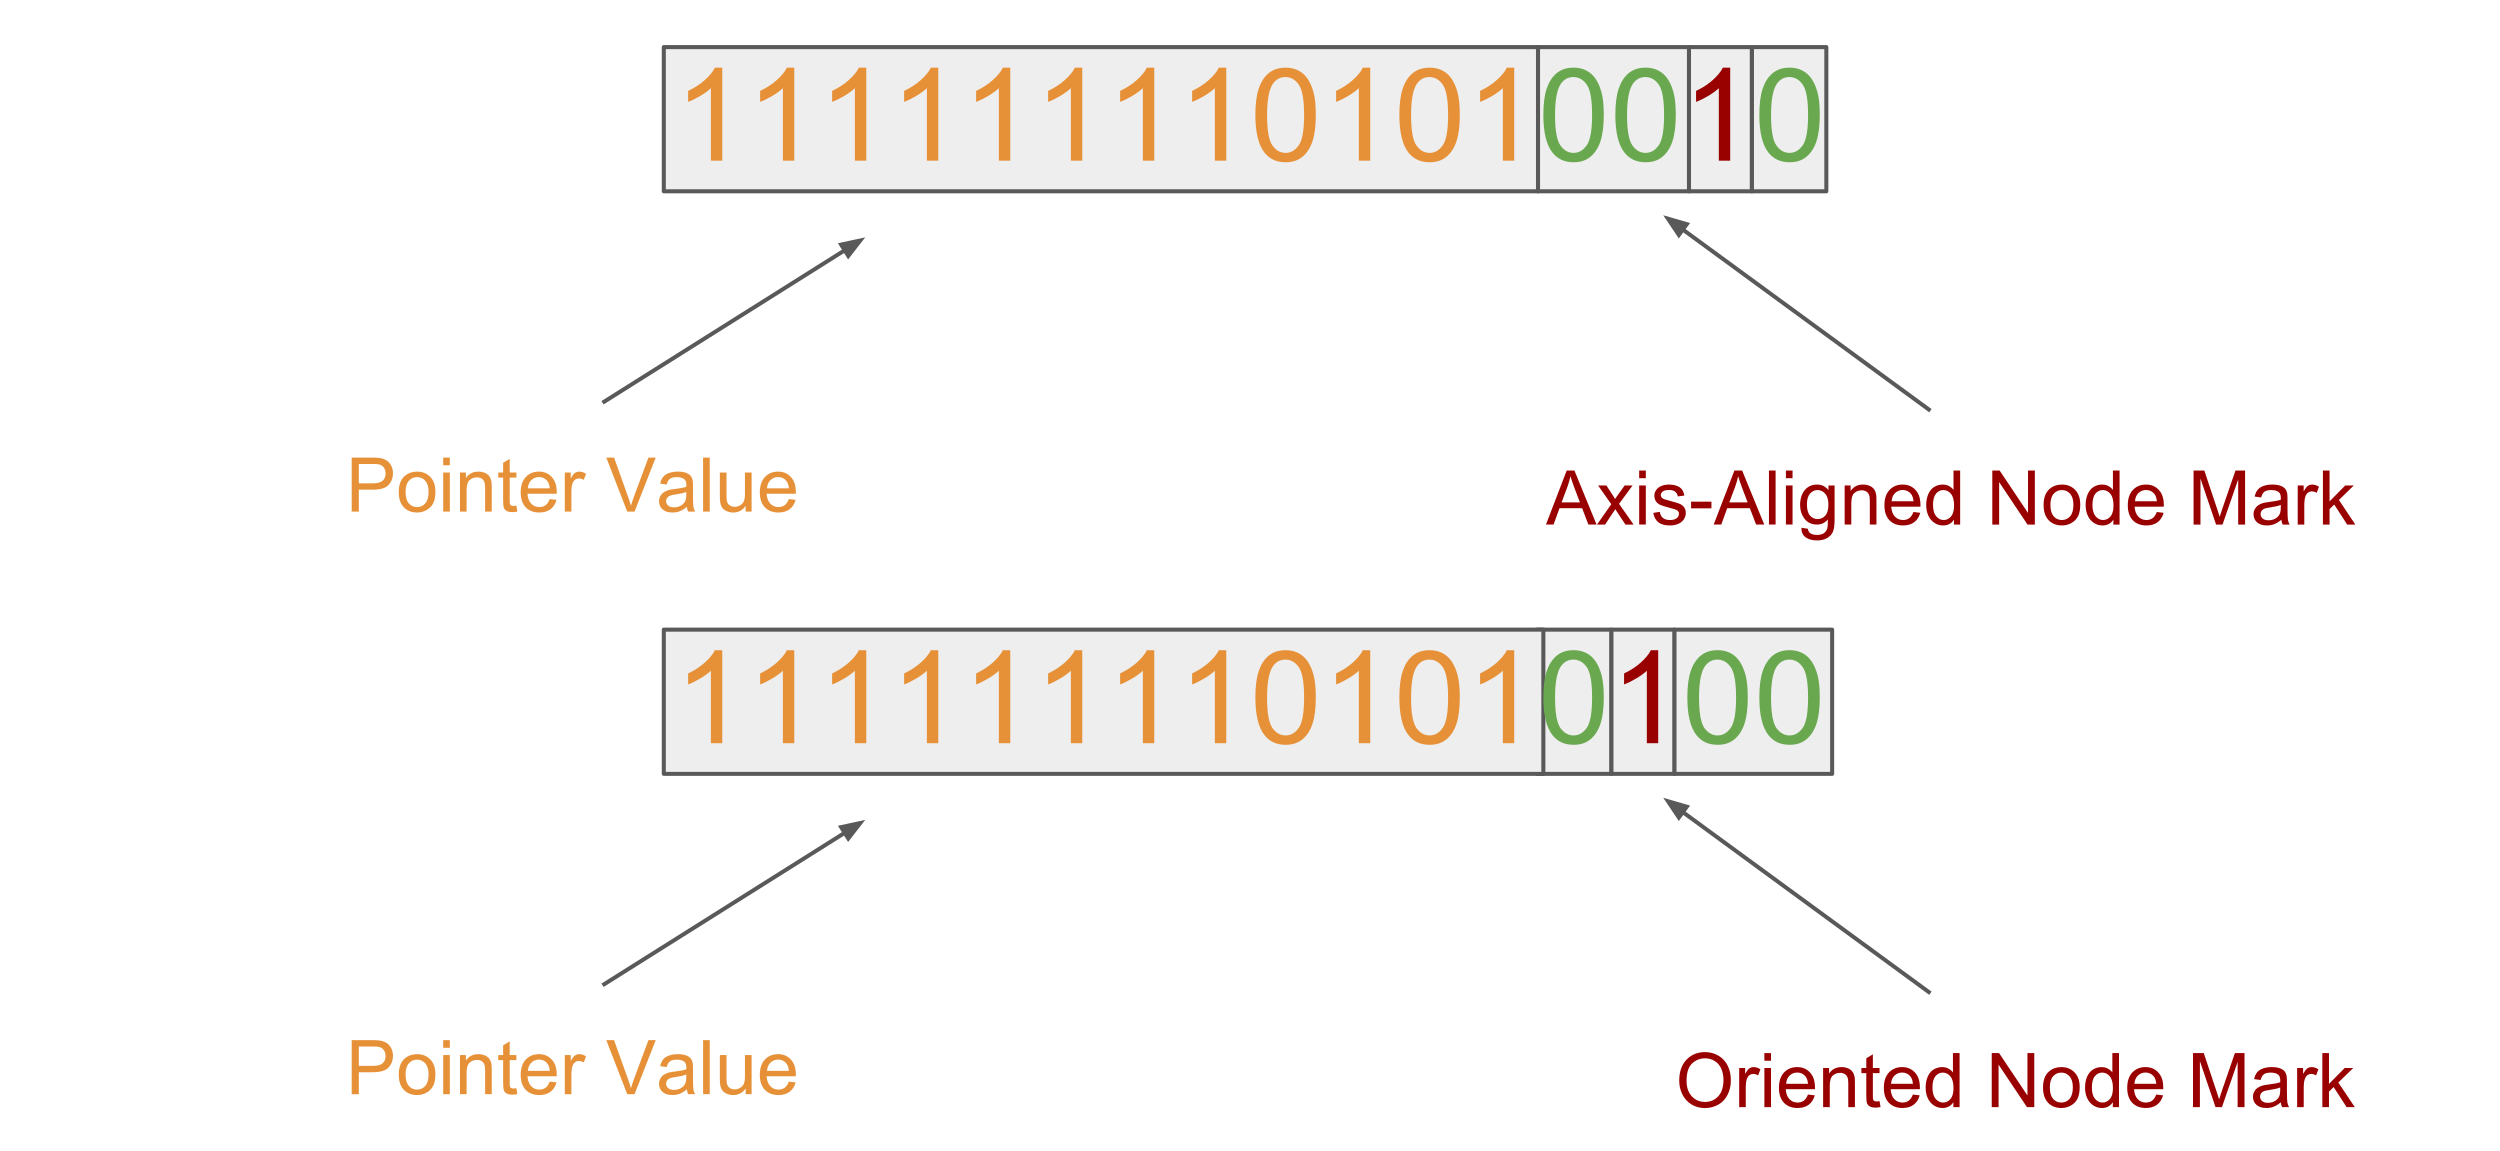
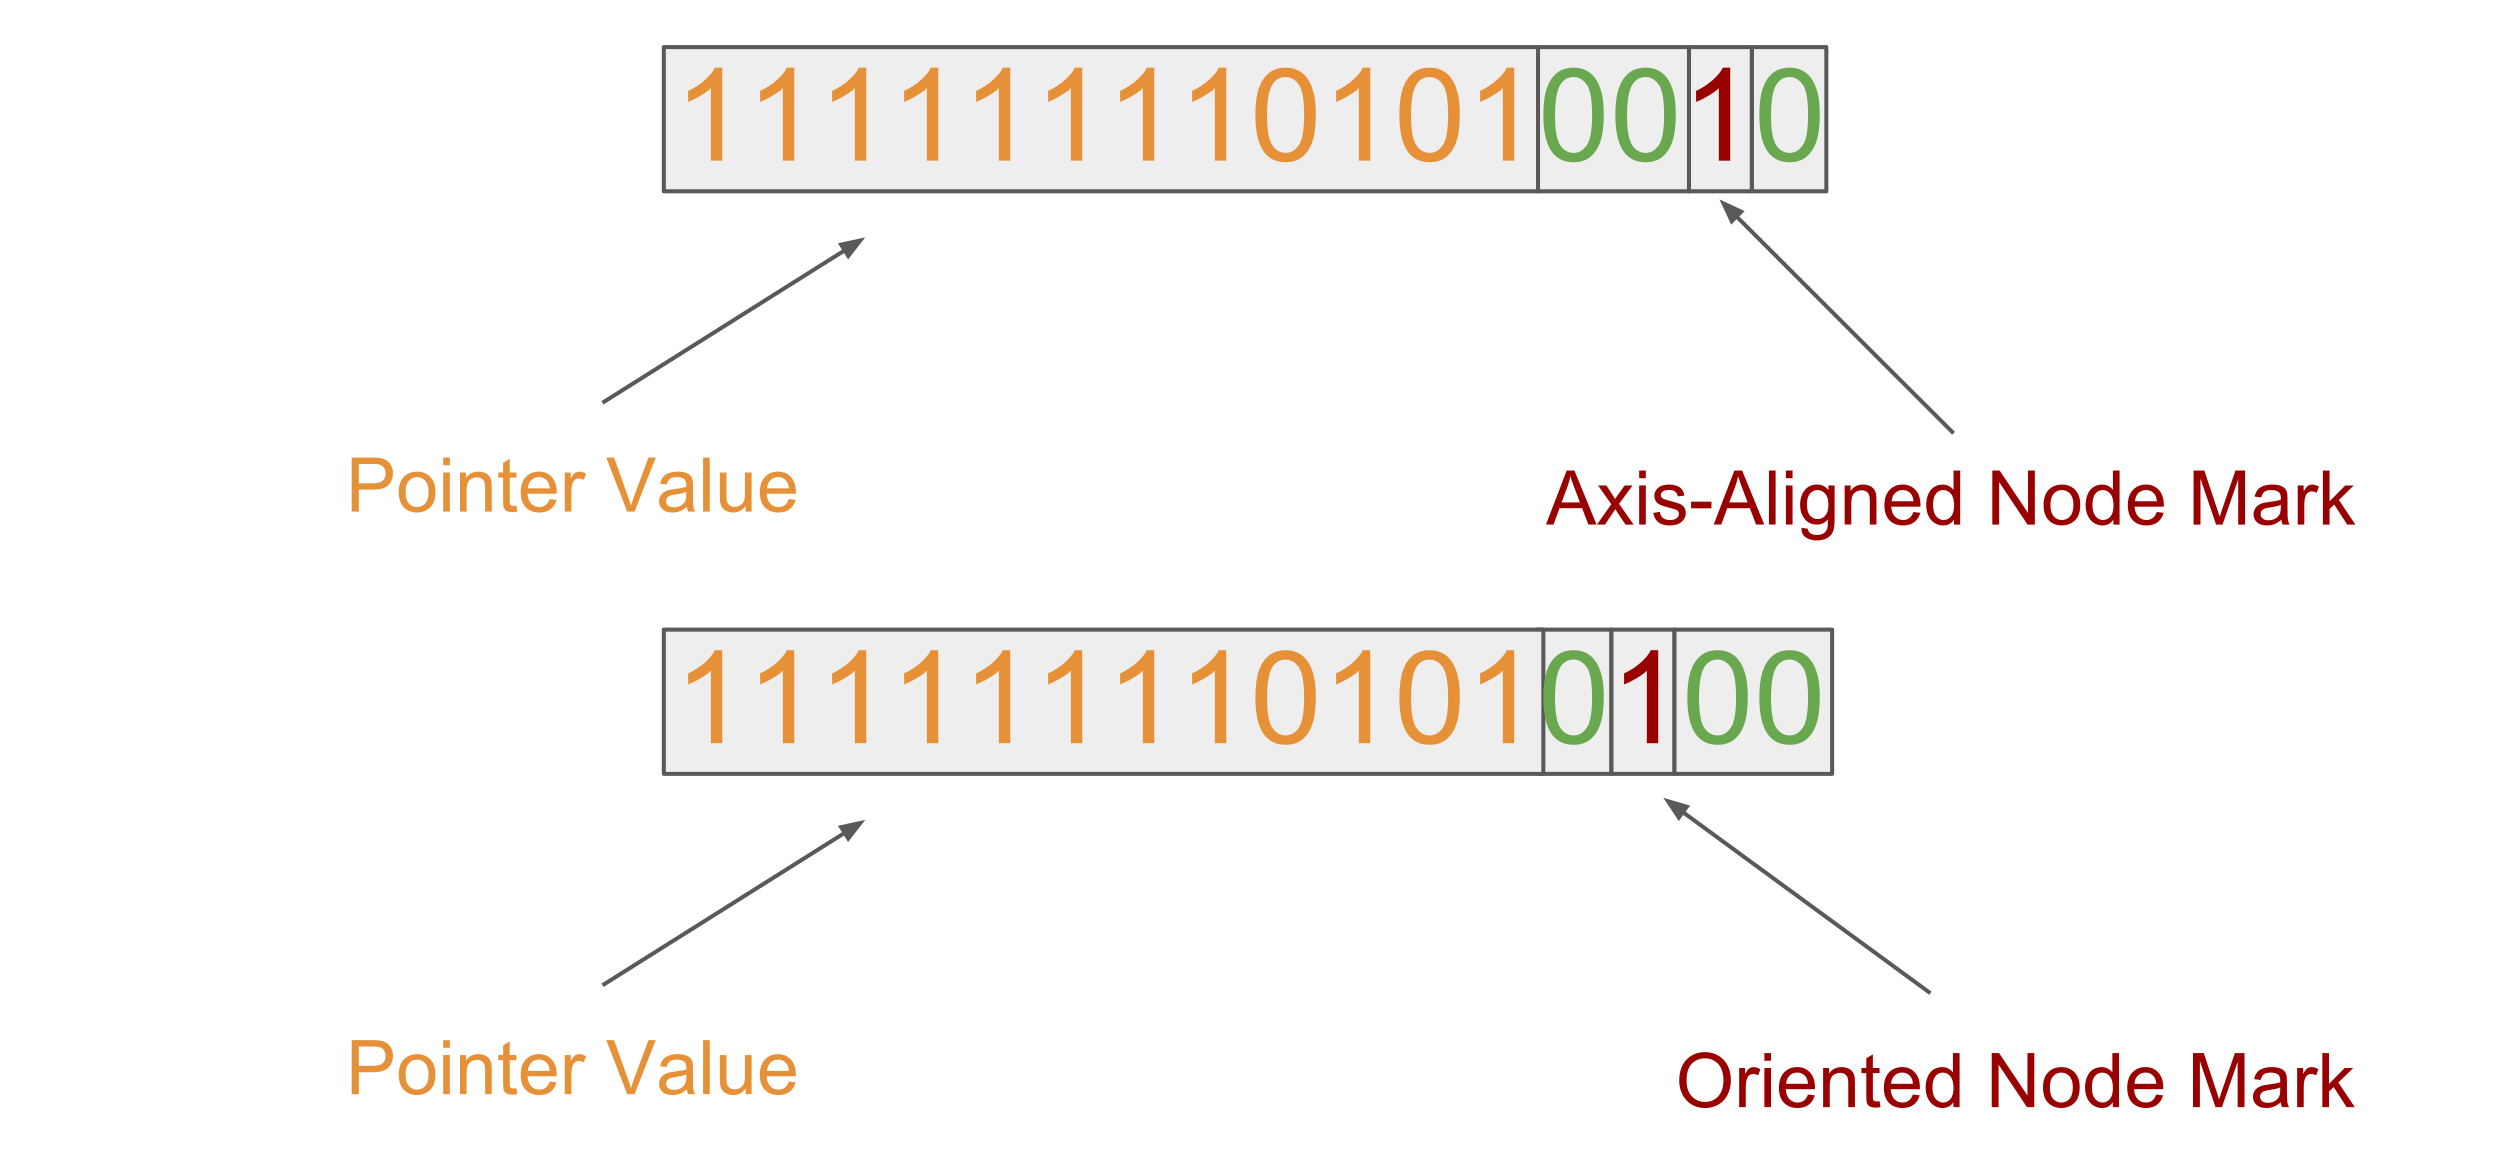
<svg xmlns="http://www.w3.org/2000/svg" version="1.1" viewBox="0 0 617.984 284.434" stroke-miterlimit="10" id="svg4864" width="617.984" height="284.434" style="fill:none;stroke:none;stroke-linecap:square;stroke-miterlimit:10">
  <defs id="defs4967" />
  <clipPath id="g387d54985d_0_0.0">
    <path d="M 0,0 960,0 960,540 0,540 0,0 Z" id="path4867" style="clip-rule:nonzero" />
  </clipPath>
  <g clip-path="url(#g387d54985d_0_0.0)" id="g4869" transform="translate(-171.0076,-127.7822)">
    <path d="m 584.877,283.421 39.024,0 0,35.654 -39.024,0 z" id="path4873" style="fill:#eeeeee;fill-rule:evenodd" />
    <path d="m 584.877,283.421 39.024,0 0,35.654 -39.024,0 z" id="path4875" style="fill-rule:evenodd;stroke:#595959;stroke-width:1;stroke-linecap:butt;stroke-linejoin:round" />
    <path d="m 550.924,283.421 18.425,0 0,35.654 -18.425,0 z" id="path4877" style="fill:#eeeeee;fill-rule:evenodd" />
    <path d="m 550.924,283.421 18.425,0 0,35.654 -18.425,0 z" id="path4879" style="fill-rule:evenodd;stroke:#595959;stroke-width:1;stroke-linecap:butt;stroke-linejoin:round" />
    <path d="m 335.097,283.421 217.417,0 0,35.654 -217.417,0 z" id="path4881" style="fill:#eeeeee;fill-rule:evenodd" />
    <path d="m 335.097,283.421 217.417,0 0,35.654 -217.417,0 z" id="path4883" style="fill-rule:evenodd;stroke:#595959;stroke-width:1;stroke-linecap:butt;stroke-linejoin:round" />
    <path d="m 319.947,371.334 64.945,-40.882" id="path4885" style="fill:#000000;fill-opacity:0;fill-rule:evenodd" />
    <path d="M 319.947,371.334 379.815,333.649" id="path4887" style="fill-rule:evenodd;stroke:#595959;stroke-width:1;stroke-linecap:butt;stroke-linejoin:round" />
    <path d="m 380.695,335.046 2.961,-3.815 -4.72,1.02 z" id="path4889" style="fill:#595959;fill-rule:evenodd;stroke:#595959;stroke-width:1;stroke-linecap:butt" />
    <path d="m 247.507,371.334 144.882,0 0,40.882 -144.882,0 z" id="path4891" style="fill:#000000;fill-opacity:0;fill-rule:evenodd" />
    <path d="m 257.944,398.254 0,-13.359 5.047,0 q 1.328,0 2.031,0.125 0.969,0.172 1.641,0.641 0.672,0.453 1.078,1.281 0.406,0.828 0.406,1.828 0,1.703 -1.094,2.891 -1.078,1.172 -3.922,1.172 l -3.422,0 0,5.422 -1.766,0 z m 1.766,-7 3.453,0 q 1.719,0 2.438,-0.641 0.719,-0.641 0.719,-1.797 0,-0.844 -0.422,-1.438 -0.422,-0.594 -1.125,-0.781 -0.438,-0.125 -1.641,-0.125 l -3.422,0 0,4.781 z m 9.865,2.156 q 0,-2.688 1.484,-3.969 1.25,-1.078 3.047,-1.078 2,0 3.266,1.312 1.266,1.297 1.266,3.609 0,1.859 -0.562,2.938 -0.562,1.062 -1.641,1.656 -1.062,0.594 -2.328,0.594 -2.031,0 -3.281,-1.297 -1.25,-1.312 -1.25,-3.766 z m 1.688,0 q 0,1.859 0.797,2.797 0.812,0.922 2.047,0.922 1.219,0 2.031,-0.922 0.812,-0.938 0.812,-2.844 0,-1.797 -0.812,-2.719 -0.812,-0.922 -2.031,-0.922 -1.234,0 -2.047,0.922 -0.797,0.906 -0.797,2.766 z m 9.298,-6.625 0,-1.891 1.641,0 0,1.891 -1.641,0 z m 0,11.469 0,-9.672 1.641,0 0,9.672 -1.641,0 z m 4.145,0 0,-9.672 1.469,0 0,1.375 q 1.062,-1.594 3.078,-1.594 0.875,0 1.609,0.312 0.734,0.312 1.094,0.828 0.375,0.5 0.516,1.203 0.094,0.453 0.094,1.594 l 0,5.953 -1.641,0 0,-5.891 q 0,-1 -0.203,-1.484 -0.188,-0.5 -0.672,-0.797 -0.484,-0.297 -1.141,-0.297 -1.047,0 -1.812,0.672 -0.75,0.656 -0.75,2.516 l 0,5.281 -1.641,0 z m 13.954,-1.469 0.234,1.453 q -0.688,0.141 -1.234,0.141 -0.891,0 -1.391,-0.281 -0.484,-0.281 -0.688,-0.734 -0.203,-0.469 -0.203,-1.938 l 0,-5.578 -1.203,0 0,-1.266 1.203,0 0,-2.391 1.625,-0.984 0,3.375 1.656,0 0,1.266 -1.656,0 0,5.672 q 0,0.688 0.078,0.891 0.094,0.203 0.281,0.328 0.203,0.109 0.578,0.109 0.266,0 0.719,-0.062 z m 8.23,-1.641 1.688,0.203 q -0.406,1.484 -1.484,2.312 -1.078,0.812 -2.766,0.812 -2.125,0 -3.375,-1.297 -1.234,-1.312 -1.234,-3.672 0,-2.453 1.25,-3.797 1.266,-1.344 3.266,-1.344 1.938,0 3.156,1.328 1.234,1.312 1.234,3.703 0,0.156 0,0.438 l -7.219,0 q 0.094,1.594 0.906,2.453 0.812,0.844 2.016,0.844 0.906,0 1.547,-0.469 0.641,-0.484 1.016,-1.516 z m -5.391,-2.656 5.406,0 q -0.109,-1.219 -0.625,-1.828 -0.781,-0.953 -2.031,-0.953 -1.125,0 -1.906,0.766 -0.766,0.75 -0.844,2.016 z m 9.126,5.766 0,-9.672 1.469,0 0,1.469 q 0.562,-1.031 1.031,-1.359 0.484,-0.328 1.062,-0.328 0.828,0 1.688,0.531 l -0.562,1.516 q -0.609,-0.359 -1.203,-0.359 -0.547,0 -0.969,0.328 -0.422,0.328 -0.609,0.891 -0.281,0.875 -0.281,1.922 l 0,5.062 -1.625,0 z m 15.427,0 -5.172,-13.359 1.922,0 3.469,9.703 q 0.422,1.172 0.703,2.188 0.312,-1.094 0.719,-2.188 l 3.609,-9.703 1.797,0 -5.234,13.359 -1.812,0 z m 14.74,-1.188 q -0.922,0.766 -1.766,1.094 -0.828,0.312 -1.797,0.312 -1.594,0 -2.453,-0.781 -0.859,-0.781 -0.859,-1.984 0,-0.719 0.328,-1.297 0.328,-0.594 0.844,-0.938 0.531,-0.359 1.188,-0.547 0.469,-0.125 1.453,-0.25 1.984,-0.234 2.922,-0.562 0.016,-0.344 0.016,-0.422 0,-1 -0.469,-1.422 -0.625,-0.547 -1.875,-0.547 -1.156,0 -1.703,0.406 -0.547,0.406 -0.812,1.422 l -1.609,-0.219 q 0.219,-1.016 0.719,-1.641 0.5,-0.641 1.453,-0.984 0.953,-0.344 2.188,-0.344 1.25,0 2.016,0.297 0.781,0.281 1.141,0.734 0.375,0.438 0.516,1.109 0.078,0.422 0.078,1.516 l 0,2.188 q 0,2.281 0.109,2.891 0.109,0.594 0.406,1.156 l -1.703,0 q -0.266,-0.516 -0.328,-1.188 z m -0.141,-3.672 q -0.891,0.375 -2.672,0.625 -1.016,0.141 -1.438,0.328 -0.422,0.188 -0.656,0.531 -0.219,0.344 -0.219,0.781 0,0.656 0.5,1.094 0.5,0.438 1.453,0.438 0.938,0 1.672,-0.406 0.75,-0.422 1.094,-1.141 0.266,-0.562 0.266,-1.641 l 0,-0.609 z m 4.157,4.859 0,-13.359 1.641,0 0,13.359 -1.641,0 z m 10.52,0 0,-1.422 q -1.125,1.641 -3.062,1.641 -0.859,0 -1.609,-0.328 -0.734,-0.328 -1.094,-0.828 -0.359,-0.5 -0.5,-1.219 -0.109,-0.469 -0.109,-1.531 l 0,-5.984 1.641,0 0,5.359 q 0,1.281 0.109,1.734 0.156,0.641 0.656,1.016 0.5,0.375 1.234,0.375 0.734,0 1.375,-0.375 0.656,-0.391 0.922,-1.031 0.266,-0.656 0.266,-1.891 l 0,-5.188 1.641,0 0,9.672 -1.469,0 z m 10.673,-3.109 1.688,0.203 q -0.406,1.484 -1.484,2.312 -1.078,0.812 -2.766,0.812 -2.125,0 -3.375,-1.297 -1.234,-1.312 -1.234,-3.672 0,-2.453 1.25,-3.797 1.266,-1.344 3.266,-1.344 1.938,0 3.156,1.328 1.234,1.312 1.234,3.703 0,0.156 0,0.438 l -7.219,0 q 0.094,1.594 0.906,2.453 0.812,0.844 2.016,0.844 0.906,0 1.547,-0.469 0.641,-0.484 1.016,-1.516 z m -5.391,-2.656 5.406,0 q -0.109,-1.219 -0.625,-1.828 -0.781,-0.953 -2.031,-0.953 -1.125,0 -1.906,0.766 -0.766,0.75 -0.844,2.016 z" id="path4893" style="fill:#e69138;fill-rule:nonzero" />
    <path d="M 648.194,373.302 582.147,324.987" id="path4895" style="fill:#000000;fill-opacity:0;fill-rule:evenodd" />
    <path d="M 648.194,373.302 586.99,328.529" id="path4897" style="fill-rule:evenodd;stroke:#595959;stroke-width:1;stroke-linecap:butt;stroke-linejoin:round" />
    <path d="m 587.965,327.196 -4.638,-1.346 2.688,4.012 z" id="path4899" style="fill:#595959;fill-rule:evenodd;stroke:#595959;stroke-width:1;stroke-linecap:butt" />
    <path d="m 576.194,374.531 198.205,0 0,34.488 -198.205,0 z" id="path4901" style="fill:#000000;fill-opacity:0;fill-rule:evenodd" />
    <path d="m 586.1,394.952 q 0,-3.328 1.781,-5.203 1.781,-1.891 4.609,-1.891 1.844,0 3.328,0.891 1.484,0.875 2.266,2.469 0.781,1.578 0.781,3.578 0,2.031 -0.828,3.641 -0.812,1.594 -2.312,2.422 -1.5,0.828 -3.25,0.828 -1.875,0 -3.359,-0.906 -1.484,-0.922 -2.25,-2.5 -0.766,-1.578 -0.766,-3.328 z m 1.812,0.016 q 0,2.422 1.297,3.812 1.297,1.391 3.266,1.391 2,0 3.281,-1.406 1.281,-1.406 1.281,-3.984 0,-1.625 -0.547,-2.844 -0.547,-1.219 -1.609,-1.875 -1.062,-0.672 -2.375,-0.672 -1.891,0 -3.25,1.297 -1.344,1.281 -1.344,4.281 z m 13.011,6.484 0,-9.672 1.469,0 0,1.469 q 0.562,-1.031 1.031,-1.359 0.484,-0.328 1.062,-0.328 0.828,0 1.688,0.531 l -0.562,1.516 q -0.609,-0.359 -1.203,-0.359 -0.547,0 -0.969,0.328 -0.422,0.328 -0.609,0.891 -0.281,0.875 -0.281,1.922 l 0,5.062 -1.625,0 z m 6.228,-11.469 0,-1.891 1.641,0 0,1.891 -1.641,0 z m 0,11.469 0,-9.672 1.641,0 0,9.672 -1.641,0 z m 10.77,-3.109 1.688,0.203 q -0.406,1.484 -1.484,2.312 -1.078,0.812 -2.766,0.812 -2.125,0 -3.375,-1.297 -1.234,-1.312 -1.234,-3.672 0,-2.453 1.25,-3.797 1.266,-1.344 3.266,-1.344 1.938,0 3.156,1.328 1.234,1.312 1.234,3.703 0,0.156 0,0.438 l -7.219,0 q 0.094,1.594 0.906,2.453 0.812,0.844 2.016,0.844 0.906,0 1.547,-0.469 0.641,-0.484 1.016,-1.516 z m -5.391,-2.656 5.406,0 q -0.109,-1.219 -0.625,-1.828 -0.781,-0.953 -2.031,-0.953 -1.125,0 -1.906,0.766 -0.766,0.75 -0.844,2.016 z m 9.141,5.766 0,-9.672 1.469,0 0,1.375 q 1.062,-1.594 3.078,-1.594 0.875,0 1.609,0.312 0.734,0.312 1.094,0.828 0.375,0.5 0.516,1.203 0.094,0.453 0.094,1.594 l 0,5.953 -1.641,0 0,-5.891 q 0,-1 -0.203,-1.484 -0.188,-0.5 -0.672,-0.797 -0.484,-0.297 -1.141,-0.297 -1.047,0 -1.812,0.672 -0.75,0.656 -0.75,2.516 l 0,5.281 -1.641,0 z m 13.954,-1.469 0.234,1.453 q -0.688,0.141 -1.234,0.141 -0.891,0 -1.391,-0.281 -0.484,-0.281 -0.688,-0.734 -0.203,-0.469 -0.203,-1.938 l 0,-5.578 -1.203,0 0,-1.266 1.203,0 0,-2.391 1.625,-0.984 0,3.375 1.656,0 0,1.266 -1.656,0 0,5.672 q 0,0.688 0.078,0.891 0.094,0.203 0.281,0.328 0.203,0.109 0.578,0.109 0.266,0 0.719,-0.062 z m 8.23,-1.641 1.688,0.203 q -0.406,1.484 -1.484,2.312 -1.078,0.812 -2.766,0.812 -2.125,0 -3.375,-1.297 -1.234,-1.312 -1.234,-3.672 0,-2.453 1.25,-3.797 1.266,-1.344 3.266,-1.344 1.938,0 3.156,1.328 1.234,1.312 1.234,3.703 0,0.156 0,0.438 l -7.219,0 q 0.094,1.594 0.906,2.453 0.812,0.844 2.016,0.844 0.906,0 1.547,-0.469 0.641,-0.484 1.016,-1.516 z m -5.391,-2.656 5.406,0 q -0.109,-1.219 -0.625,-1.828 -0.781,-0.953 -2.031,-0.953 -1.125,0 -1.906,0.766 -0.766,0.75 -0.844,2.016 z m 15.407,5.766 0,-1.219 q -0.906,1.438 -2.703,1.438 -1.156,0 -2.125,-0.641 -0.969,-0.641 -1.5,-1.781 -0.531,-1.141 -0.531,-2.625 0,-1.453 0.484,-2.625 0.484,-1.188 1.438,-1.812 0.969,-0.625 2.172,-0.625 0.875,0 1.547,0.375 0.688,0.359 1.109,0.953 l 0,-4.797 1.641,0 0,13.359 -1.531,0 z m -5.172,-4.828 q 0,1.859 0.781,2.781 0.781,0.922 1.844,0.922 1.078,0 1.828,-0.875 0.75,-0.891 0.75,-2.688 0,-1.984 -0.766,-2.906 -0.766,-0.938 -1.891,-0.938 -1.078,0 -1.812,0.891 -0.734,0.891 -0.734,2.812 z m 14.653,4.828 0,-13.359 1.812,0 7.016,10.484 0,-10.484 1.688,0 0,13.359 -1.812,0 -7.016,-10.5 0,10.5 -1.688,0 z m 12.676,-4.844 q 0,-2.688 1.484,-3.969 1.25,-1.078 3.047,-1.078 2,0 3.266,1.312 1.266,1.297 1.266,3.609 0,1.859 -0.562,2.938 -0.562,1.062 -1.641,1.656 -1.062,0.594 -2.328,0.594 -2.031,0 -3.281,-1.297 -1.25,-1.312 -1.25,-3.766 z m 1.688,0 q 0,1.859 0.797,2.797 0.812,0.922 2.047,0.922 1.219,0 2.031,-0.922 0.812,-0.938 0.812,-2.844 0,-1.797 -0.812,-2.719 -0.812,-0.922 -2.031,-0.922 -1.234,0 -2.047,0.922 -0.797,0.906 -0.797,2.766 z m 15.563,4.844 0,-1.219 q -0.906,1.438 -2.703,1.438 -1.156,0 -2.125,-0.641 -0.969,-0.641 -1.5,-1.781 -0.531,-1.141 -0.531,-2.625 0,-1.453 0.484,-2.625 0.484,-1.188 1.438,-1.812 0.969,-0.625 2.172,-0.625 0.875,0 1.547,0.375 0.688,0.359 1.109,0.953 l 0,-4.797 1.641,0 0,13.359 -1.531,0 z m -5.172,-4.828 q 0,1.859 0.781,2.781 0.781,0.922 1.844,0.922 1.078,0 1.828,-0.875 0.75,-0.891 0.75,-2.688 0,-1.984 -0.766,-2.906 -0.766,-0.938 -1.891,-0.938 -1.078,0 -1.812,0.891 -0.734,0.891 -0.734,2.812 z m 15.907,1.719 1.688,0.203 q -0.406,1.484 -1.484,2.312 -1.078,0.812 -2.766,0.812 -2.125,0 -3.375,-1.297 -1.234,-1.312 -1.234,-3.672 0,-2.453 1.25,-3.797 1.266,-1.344 3.266,-1.344 1.938,0 3.156,1.328 1.234,1.312 1.234,3.703 0,0.156 0,0.438 l -7.219,0 q 0.094,1.594 0.906,2.453 0.812,0.844 2.016,0.844 0.906,0 1.547,-0.469 0.641,-0.484 1.016,-1.516 z m -5.391,-2.656 5.406,0 q -0.109,-1.219 -0.625,-1.828 -0.781,-0.953 -2.031,-0.953 -1.125,0 -1.906,0.766 -0.766,0.75 -0.844,2.016 z m 14.481,5.766 0,-13.359 2.656,0 3.156,9.453 q 0.438,1.328 0.641,1.984 0.234,-0.734 0.703,-2.141 l 3.203,-9.297 2.375,0 0,13.359 -1.703,0 0,-11.172 -3.875,11.172 -1.594,0 -3.859,-11.375 0,11.375 -1.703,0 z m 21.697,-1.188 q -0.922,0.766 -1.766,1.094 -0.828,0.312 -1.797,0.312 -1.594,0 -2.453,-0.781 -0.859,-0.781 -0.859,-1.984 0,-0.719 0.328,-1.297 0.328,-0.594 0.844,-0.938 0.531,-0.359 1.188,-0.547 0.469,-0.125 1.453,-0.25 1.984,-0.234 2.922,-0.562 0.016,-0.344 0.016,-0.422 0,-1 -0.469,-1.422 -0.625,-0.547 -1.875,-0.547 -1.156,0 -1.703,0.406 -0.547,0.406 -0.812,1.422 l -1.609,-0.219 q 0.219,-1.016 0.719,-1.641 0.5,-0.641 1.453,-0.984 0.953,-0.344 2.188,-0.344 1.25,0 2.016,0.297 0.781,0.281 1.141,0.734 0.375,0.438 0.516,1.109 0.078,0.422 0.078,1.516 l 0,2.188 q 0,2.281 0.109,2.891 0.109,0.594 0.406,1.156 l -1.703,0 q -0.266,-0.516 -0.328,-1.188 z m -0.141,-3.672 q -0.891,0.375 -2.672,0.625 -1.016,0.141 -1.438,0.328 -0.422,0.188 -0.656,0.531 -0.219,0.344 -0.219,0.781 0,0.656 0.5,1.094 0.5,0.438 1.453,0.438 0.938,0 1.672,-0.406 0.75,-0.422 1.094,-1.141 0.266,-0.562 0.266,-1.641 l 0,-0.609 z m 4.188,4.859 0,-9.672 1.469,0 0,1.469 q 0.562,-1.031 1.031,-1.359 0.484,-0.328 1.062,-0.328 0.828,0 1.688,0.531 l -0.562,1.516 q -0.609,-0.359 -1.203,-0.359 -0.547,0 -0.969,0.328 -0.422,0.328 -0.609,0.891 -0.281,0.875 -0.281,1.922 l 0,5.062 -1.625,0 z m 6.228,0 0,-13.359 1.641,0 0,7.625 3.891,-3.938 2.109,0 -3.688,3.594 4.062,6.078 -2.016,0 -3.203,-4.953 -1.156,1.125 0,3.828 -1.641,0 z" id="path4903" style="fill:#990000;fill-rule:nonzero" />
    <path d="m 569.349,283.421 15.528,0 0,35.654 -15.528,0 z" id="path4905" style="fill:#eeeeee;fill-rule:evenodd" />
    <path d="m 569.349,283.421 15.528,0 0,35.654 -15.528,0 z" id="path4907" style="fill-rule:evenodd;stroke:#595959;stroke-width:1;stroke-linecap:butt;stroke-linejoin:round" />
    <path d="m 171.008,271.782 617.984,0 0,95.591 -617.984,0 z" id="path4909" style="fill:#000000;fill-opacity:0;fill-rule:evenodd" />
    <path d="m 349.547,311.502 -2.812,0 0,-17.922 q -1.016,0.969 -2.672,1.938 -1.641,0.969 -2.953,1.453 l 0,-2.719 q 2.359,-1.109 4.125,-2.688 1.766,-1.578 2.5,-3.062 l 1.812,0 0,23 z m 17.797,0 -2.812,0 0,-17.922 q -1.016,0.969 -2.672,1.938 -1.641,0.969 -2.953,1.453 l 0,-2.719 q 2.359,-1.109 4.125,-2.688 1.766,-1.578 2.5,-3.062 l 1.812,0 0,23 z m 17.797,0 -2.812,0 0,-17.922 q -1.016,0.969 -2.672,1.938 -1.641,0.969 -2.953,1.453 l 0,-2.719 q 2.359,-1.109 4.125,-2.688 1.766,-1.578 2.5,-3.062 l 1.812,0 0,23 z m 17.797,0 -2.812,0 0,-17.922 q -1.016,0.969 -2.672,1.938 -1.641,0.969 -2.953,1.453 l 0,-2.719 q 2.359,-1.109 4.125,-2.688 1.766,-1.578 2.5,-3.062 l 1.812,0 0,23 z m 17.797,0 -2.812,0 0,-17.922 q -1.016,0.969 -2.672,1.938 -1.641,0.969 -2.953,1.453 l 0,-2.719 q 2.359,-1.109 4.125,-2.688 1.766,-1.578 2.5,-3.062 l 1.812,0 0,23 z m 17.797,0 -2.812,0 0,-17.922 q -1.016,0.969 -2.672,1.938 -1.641,0.969 -2.953,1.453 l 0,-2.719 q 2.359,-1.109 4.125,-2.688 1.766,-1.578 2.5,-3.062 l 1.812,0 0,23 z m 17.797,0 -2.812,0 0,-17.922 q -1.016,0.969 -2.672,1.938 -1.641,0.969 -2.953,1.453 l 0,-2.719 q 2.359,-1.109 4.125,-2.688 1.766,-1.578 2.5,-3.062 l 1.812,0 0,23 z m 17.797,0 -2.812,0 0,-17.922 q -1.016,0.969 -2.672,1.938 -1.641,0.969 -2.953,1.453 l 0,-2.719 q 2.359,-1.109 4.125,-2.688 1.766,-1.578 2.5,-3.062 l 1.812,0 0,23 z m 7.203,-11.297 q 0,-4.062 0.828,-6.531 0.844,-2.484 2.484,-3.828 1.656,-1.344 4.156,-1.344 1.844,0 3.234,0.75 1.391,0.734 2.297,2.141 0.906,1.391 1.422,3.406 0.516,2 0.516,5.406 0,4.031 -0.828,6.516 -0.828,2.469 -2.484,3.828 -1.641,1.344 -4.156,1.344 -3.312,0 -5.203,-2.375 -2.266,-2.859 -2.266,-9.312 z m 2.891,0 q 0,5.641 1.312,7.516 1.328,1.859 3.266,1.859 1.938,0 3.25,-1.875 1.328,-1.875 1.328,-7.5 0,-5.656 -1.328,-7.516 -1.312,-1.859 -3.281,-1.859 -1.938,0 -3.094,1.641 -1.453,2.094 -1.453,7.734 z m 25.5,11.297 -2.812,0 0,-17.922 q -1.016,0.969 -2.672,1.938 -1.641,0.969 -2.953,1.453 l 0,-2.719 q 2.359,-1.109 4.125,-2.688 1.766,-1.578 2.5,-3.062 l 1.812,0 0,23 z m 7.203,-11.297 q 0,-4.062 0.828,-6.531 0.844,-2.484 2.484,-3.828 1.656,-1.344 4.156,-1.344 1.844,0 3.234,0.75 1.391,0.734 2.297,2.141 0.906,1.391 1.422,3.406 0.516,2 0.516,5.406 0,4.031 -0.828,6.516 -0.828,2.469 -2.484,3.828 -1.641,1.344 -4.156,1.344 -3.312,0 -5.203,-2.375 -2.266,-2.859 -2.266,-9.312 z m 2.891,0 q 0,5.641 1.312,7.516 1.328,1.859 3.266,1.859 1.938,0 3.25,-1.875 1.328,-1.875 1.328,-7.5 0,-5.656 -1.328,-7.516 -1.312,-1.859 -3.281,-1.859 -1.938,0 -3.094,1.641 -1.453,2.094 -1.453,7.734 z m 25.5,11.297 -2.812,0 0,-17.922 q -1.016,0.969 -2.672,1.938 -1.641,0.969 -2.953,1.453 l 0,-2.719 q 2.359,-1.109 4.125,-2.688 1.766,-1.578 2.5,-3.062 l 1.812,0 0,23 z" id="path4911" style="fill:#e69138;fill-rule:nonzero" />
    <path d="m 552.515,300.205 q 0,-4.062 0.828,-6.531 0.844,-2.484 2.484,-3.828 1.656,-1.344 4.156,-1.344 1.844,0 3.234,0.75 1.391,0.734 2.297,2.141 0.906,1.391 1.422,3.406 0.516,2 0.516,5.406 0,4.031 -0.828,6.516 -0.828,2.469 -2.484,3.828 -1.641,1.344 -4.156,1.344 -3.312,0 -5.203,-2.375 -2.266,-2.859 -2.266,-9.312 z m 2.891,0 q 0,5.641 1.312,7.516 1.328,1.859 3.266,1.859 1.938,0 3.25,-1.875 1.328,-1.875 1.328,-7.5 0,-5.656 -1.328,-7.516 -1.312,-1.859 -3.281,-1.859 -1.938,0 -3.094,1.641 -1.453,2.094 -1.453,7.734 z" id="path4913" style="fill:#6aa84f;fill-rule:nonzero" />
    <path d="m 580.906,311.502 -2.812,0 0,-17.922 q -1.016,0.969 -2.672,1.938 -1.641,0.969 -2.953,1.453 l 0,-2.719 q 2.359,-1.109 4.125,-2.688 1.766,-1.578 2.5,-3.062 l 1.812,0 0,23 z" id="path4915" style="fill:#990000;fill-rule:nonzero" />
    <path d="m 588.109,300.205 q 0,-4.062 0.828,-6.531 0.844,-2.484 2.484,-3.828 1.656,-1.344 4.156,-1.344 1.844,0 3.234,0.75 1.391,0.734 2.297,2.141 0.906,1.391 1.422,3.406 0.516,2 0.516,5.406 0,4.031 -0.828,6.516 -0.828,2.469 -2.484,3.828 -1.641,1.344 -4.156,1.344 -3.312,0 -5.203,-2.375 -2.266,-2.859 -2.266,-9.312 z m 2.891,0 q 0,5.641 1.312,7.516 1.328,1.859 3.266,1.859 1.938,0 3.25,-1.875 1.328,-1.875 1.328,-7.5 0,-5.656 -1.328,-7.516 -1.312,-1.859 -3.281,-1.859 -1.938,0 -3.094,1.641 -1.453,2.094 -1.453,7.734 z m 14.906,0 q 0,-4.062 0.828,-6.531 0.844,-2.484 2.484,-3.828 1.656,-1.344 4.156,-1.344 1.844,0 3.234,0.75 1.391,0.734 2.297,2.141 0.906,1.391 1.422,3.406 0.516,2 0.516,5.406 0,4.031 -0.828,6.516 -0.828,2.469 -2.484,3.828 -1.641,1.344 -4.156,1.344 -3.312,0 -5.203,-2.375 -2.266,-2.859 -2.266,-9.312 z m 2.891,0 q 0,5.641 1.312,7.516 1.328,1.859 3.266,1.859 1.938,0 3.25,-1.875 1.328,-1.875 1.328,-7.5 0,-5.656 -1.328,-7.516 -1.312,-1.859 -3.281,-1.859 -1.938,0 -3.094,1.641 -1.453,2.094 -1.453,7.734 z" id="path4917" style="fill:#6aa84f;fill-rule:nonzero" />
    <path d="m 551.192,139.421 37.323,0 0,35.654 -37.323,0 z" id="path4919" style="fill:#eeeeee;fill-rule:evenodd" />
    <path d="m 551.192,139.421 37.323,0 0,35.654 -37.323,0 z" id="path4921" style="fill-rule:evenodd;stroke:#595959;stroke-width:1;stroke-linecap:butt;stroke-linejoin:round" />
    <path d="m 604.042,139.421 18.425,0 0,35.654 -18.425,0 z" id="path4923" style="fill:#eeeeee;fill-rule:evenodd" />
    <path d="m 604.042,139.421 18.425,0 0,35.654 -18.425,0 z" id="path4925" style="fill-rule:evenodd;stroke:#595959;stroke-width:1;stroke-linecap:butt;stroke-linejoin:round" />
    <path d="m 335.097,139.421 216.094,0 0,35.654 -216.094,0 z" id="path4927" style="fill:#eeeeee;fill-rule:evenodd" />
    <path d="m 335.097,139.421 216.094,0 0,35.654 -216.094,0 z" id="path4929" style="fill-rule:evenodd;stroke:#595959;stroke-width:1;stroke-linecap:butt;stroke-linejoin:round" />
    <path d="m 319.947,227.334 64.945,-40.882" id="path4931" style="fill:#000000;fill-opacity:0;fill-rule:evenodd" />
    <path d="M 319.947,227.334 379.815,189.649" id="path4933" style="fill-rule:evenodd;stroke:#595959;stroke-width:1;stroke-linecap:butt;stroke-linejoin:round" />
    <path d="m 380.695,191.046 2.961,-3.815 -4.72,1.02 z" id="path4935" style="fill:#595959;fill-rule:evenodd;stroke:#595959;stroke-width:1;stroke-linecap:butt" />
    <path d="m 247.507,227.334 144.882,0 0,40.882 -144.882,0 z" id="path4937" style="fill:#000000;fill-opacity:0;fill-rule:evenodd" />
    <path d="m 257.944,254.254 0,-13.359 5.047,0 q 1.328,0 2.031,0.125 0.969,0.172 1.641,0.641 0.672,0.453 1.078,1.281 0.406,0.828 0.406,1.828 0,1.703 -1.094,2.891 -1.078,1.172 -3.922,1.172 l -3.422,0 0,5.422 -1.766,0 z m 1.766,-7 3.453,0 q 1.719,0 2.438,-0.641 0.719,-0.641 0.719,-1.797 0,-0.844 -0.422,-1.438 -0.422,-0.594 -1.125,-0.781 -0.438,-0.125 -1.641,-0.125 l -3.422,0 0,4.781 z m 9.865,2.156 q 0,-2.688 1.484,-3.969 1.25,-1.078 3.047,-1.078 2,0 3.266,1.312 1.266,1.297 1.266,3.609 0,1.859 -0.562,2.938 -0.562,1.062 -1.641,1.656 -1.062,0.594 -2.328,0.594 -2.031,0 -3.281,-1.297 -1.25,-1.312 -1.25,-3.766 z m 1.688,0 q 0,1.859 0.797,2.797 0.812,0.922 2.047,0.922 1.219,0 2.031,-0.922 0.812,-0.938 0.812,-2.844 0,-1.797 -0.812,-2.719 -0.812,-0.922 -2.031,-0.922 -1.234,0 -2.047,0.922 -0.797,0.906 -0.797,2.766 z m 9.298,-6.625 0,-1.891 1.641,0 0,1.891 -1.641,0 z m 0,11.469 0,-9.672 1.641,0 0,9.672 -1.641,0 z m 4.145,0 0,-9.672 1.469,0 0,1.375 q 1.062,-1.594 3.078,-1.594 0.875,0 1.609,0.312 0.734,0.312 1.094,0.828 0.375,0.5 0.516,1.203 0.094,0.453 0.094,1.594 l 0,5.953 -1.641,0 0,-5.891 q 0,-1 -0.203,-1.484 -0.188,-0.5 -0.672,-0.797 -0.484,-0.297 -1.141,-0.297 -1.047,0 -1.812,0.672 -0.75,0.656 -0.75,2.516 l 0,5.281 -1.641,0 z m 13.954,-1.469 0.234,1.453 q -0.688,0.141 -1.234,0.141 -0.891,0 -1.391,-0.281 -0.484,-0.281 -0.688,-0.734 -0.203,-0.469 -0.203,-1.938 l 0,-5.578 -1.203,0 0,-1.266 1.203,0 0,-2.391 1.625,-0.984 0,3.375 1.656,0 0,1.266 -1.656,0 0,5.672 q 0,0.688 0.078,0.891 0.094,0.203 0.281,0.328 0.203,0.109 0.578,0.109 0.266,0 0.719,-0.062 z m 8.23,-1.641 1.688,0.203 q -0.406,1.484 -1.484,2.312 -1.078,0.812 -2.766,0.812 -2.125,0 -3.375,-1.297 -1.234,-1.312 -1.234,-3.672 0,-2.453 1.25,-3.797 1.266,-1.344 3.266,-1.344 1.938,0 3.156,1.328 1.234,1.312 1.234,3.703 0,0.156 0,0.438 l -7.219,0 q 0.094,1.594 0.906,2.453 0.812,0.844 2.016,0.844 0.906,0 1.547,-0.469 0.641,-0.484 1.016,-1.516 z m -5.391,-2.656 5.406,0 q -0.109,-1.219 -0.625,-1.828 -0.781,-0.953 -2.031,-0.953 -1.125,0 -1.906,0.766 -0.766,0.75 -0.844,2.016 z m 9.126,5.766 0,-9.672 1.469,0 0,1.469 q 0.562,-1.031 1.031,-1.359 0.484,-0.328 1.062,-0.328 0.828,0 1.688,0.531 l -0.562,1.516 q -0.609,-0.359 -1.203,-0.359 -0.547,0 -0.969,0.328 -0.422,0.328 -0.609,0.891 -0.281,0.875 -0.281,1.922 l 0,5.062 -1.625,0 z m 15.427,0 -5.172,-13.359 1.922,0 3.469,9.703 q 0.422,1.172 0.703,2.188 0.312,-1.094 0.719,-2.188 l 3.609,-9.703 1.797,0 -5.234,13.359 -1.812,0 z m 14.74,-1.188 q -0.922,0.766 -1.766,1.094 -0.828,0.312 -1.797,0.312 -1.594,0 -2.453,-0.781 -0.859,-0.781 -0.859,-1.984 0,-0.719 0.328,-1.297 0.328,-0.594 0.844,-0.938 0.531,-0.359 1.188,-0.547 0.469,-0.125 1.453,-0.25 1.984,-0.234 2.922,-0.562 0.016,-0.344 0.016,-0.422 0,-1 -0.469,-1.422 -0.625,-0.547 -1.875,-0.547 -1.156,0 -1.703,0.406 -0.547,0.406 -0.812,1.422 l -1.609,-0.219 q 0.219,-1.016 0.719,-1.641 0.5,-0.641 1.453,-0.984 0.953,-0.344 2.188,-0.344 1.25,0 2.016,0.297 0.781,0.281 1.141,0.734 0.375,0.438 0.516,1.109 0.078,0.422 0.078,1.516 l 0,2.188 q 0,2.281 0.109,2.891 0.109,0.594 0.406,1.156 l -1.703,0 q -0.266,-0.516 -0.328,-1.188 z m -0.141,-3.672 q -0.891,0.375 -2.672,0.625 -1.016,0.141 -1.438,0.328 -0.422,0.188 -0.656,0.531 -0.219,0.344 -0.219,0.781 0,0.656 0.5,1.094 0.5,0.438 1.453,0.438 0.938,0 1.672,-0.406 0.75,-0.422 1.094,-1.141 0.266,-0.562 0.266,-1.641 l 0,-0.609 z m 4.157,4.859 0,-13.359 1.641,0 0,13.359 -1.641,0 z m 10.52,0 0,-1.422 q -1.125,1.641 -3.062,1.641 -0.859,0 -1.609,-0.328 -0.734,-0.328 -1.094,-0.828 -0.359,-0.5 -0.5,-1.219 -0.109,-0.469 -0.109,-1.531 l 0,-5.984 1.641,0 0,5.359 q 0,1.281 0.109,1.734 0.156,0.641 0.656,1.016 0.5,0.375 1.234,0.375 0.734,0 1.375,-0.375 0.656,-0.391 0.922,-1.031 0.266,-0.656 0.266,-1.891 l 0,-5.188 1.641,0 0,9.672 -1.469,0 z m 10.673,-3.109 1.688,0.203 q -0.406,1.484 -1.484,2.312 -1.078,0.812 -2.766,0.812 -2.125,0 -3.375,-1.297 -1.234,-1.312 -1.234,-3.672 0,-2.453 1.25,-3.797 1.266,-1.344 3.266,-1.344 1.938,0 3.156,1.328 1.234,1.312 1.234,3.703 0,0.156 0,0.438 l -7.219,0 q 0.094,1.594 0.906,2.453 0.812,0.844 2.016,0.844 0.906,0 1.547,-0.469 0.641,-0.484 1.016,-1.516 z m -5.391,-2.656 5.406,0 q -0.109,-1.219 -0.625,-1.828 -0.781,-0.953 -2.031,-0.953 -1.125,0 -1.906,0.766 -0.766,0.75 -0.844,2.016 z" id="path4939" style="fill:#e69138;fill-rule:nonzero" />
    <path d="M 648.194,229.302 582.147,180.987" id="path4941" style="fill:#000000;fill-opacity:0;fill-rule:evenodd" />
-     <path d="M 648.194,229.302 586.99,184.529" id="path4943" style="fill-rule:evenodd;stroke:#595959;stroke-width:1;stroke-linecap:butt;stroke-linejoin:round" />
-     <path d="m 587.965,183.196 -4.638,-1.346 2.688,4.012 z" id="path4945" style="fill:#595959;fill-rule:evenodd;stroke:#595959;stroke-width:1;stroke-linecap:butt" />
+     <path d="M 653.91,234.893 600.268,181.291" id="path4943" style="fill-rule:evenodd;stroke:#595959;stroke-width:1;stroke-linecap:butt;stroke-linejoin:round" />
+     <path d="m 601.435,180.123 -4.378,-2.039 2.043,4.376 z" id="path4945" style="fill:#595959;fill-rule:evenodd;stroke:#595959;stroke-width:1;stroke-linecap:butt" />
    <path d="m 544.194,230.531 227.78,0 0,34.488 -227.78,0 z" id="path4947" style="fill:#000000;fill-opacity:0;fill-rule:evenodd" />
    <path d="m 553.163,257.452 5.125,-13.359 1.906,0 5.469,13.359 -2.016,0 -1.547,-4.047 -5.594,0 -1.469,4.047 -1.875,0 z m 3.859,-5.484 4.531,0 -1.406,-3.703 q -0.625,-1.688 -0.938,-2.766 -0.266,1.281 -0.719,2.547 l -1.469,3.922 z m 8.756,5.484 3.531,-5.031 -3.266,-4.641 2.047,0 1.484,2.266 q 0.422,0.641 0.672,1.078 0.406,-0.594 0.734,-1.062 l 1.641,-2.281 1.953,0 -3.344,4.547 3.594,5.125 -2.016,0 -1.984,-3 -0.516,-0.812 -2.547,3.813 -1.984,0 z m 10.422,-11.469 0,-1.891 1.641,0 0,1.891 -1.641,0 z m 0,11.469 0,-9.672 1.641,0 0,9.672 -1.641,0 z m 3.489,-2.891 1.625,-0.25 q 0.125,0.969 0.75,1.5 0.625,0.516 1.75,0.516 1.125,0 1.672,-0.453 0.547,-0.469 0.547,-1.094 0,-0.547 -0.484,-0.875 -0.328,-0.219 -1.672,-0.547 -1.812,-0.469 -2.516,-0.797 -0.688,-0.328 -1.047,-0.906 -0.359,-0.594 -0.359,-1.312 0,-0.641 0.297,-1.188 0.297,-0.562 0.812,-0.922 0.375,-0.281 1.031,-0.469 0.672,-0.203 1.422,-0.203 1.141,0 2,0.328 0.859,0.328 1.266,0.891 0.422,0.562 0.578,1.5 l -1.609,0.219 q -0.109,-0.75 -0.641,-1.172 -0.516,-0.422 -1.469,-0.422 -1.141,0 -1.625,0.375 -0.469,0.375 -0.469,0.875 0,0.312 0.188,0.578 0.203,0.266 0.641,0.438 0.234,0.094 1.438,0.422 1.75,0.453 2.438,0.75 0.688,0.297 1.078,0.859 0.391,0.562 0.391,1.406 0,0.828 -0.484,1.547 -0.469,0.719 -1.375,1.125 -0.906,0.391 -2.047,0.391 -1.875,0 -2.875,-0.781 -0.984,-0.781 -1.25,-2.328 z m 9.344,-1.125 0,-1.641 5.031,0 0,1.641 -5.031,0 z m 5.588,4.016 5.125,-13.359 1.906,0 5.469,13.359 -2.016,0 -1.547,-4.047 -5.594,0 -1.469,4.047 -1.875,0 z m 3.859,-5.484 4.531,0 -1.406,-3.703 q -0.625,-1.688 -0.938,-2.766 -0.266,1.281 -0.719,2.547 l -1.469,3.922 z m 9.803,5.484 0,-13.359 1.641,0 0,13.359 -1.641,0 z m 4.192,-11.469 0,-1.891 1.641,0 0,1.891 -1.641,0 z m 0,11.469 0,-9.672 1.641,0 0,9.672 -1.641,0 z m 3.832,0.797 1.594,0.234 q 0.109,0.75 0.562,1.078 0.609,0.453 1.672,0.453 1.141,0 1.75,-0.453 0.625,-0.453 0.844,-1.266 0.125,-0.5 0.109,-2.109 -1.062,1.266 -2.672,1.266 -2,0 -3.094,-1.438 -1.094,-1.438 -1.094,-3.453 0,-1.391 0.5,-2.562 0.516,-1.172 1.453,-1.797 0.953,-0.641 2.25,-0.641 1.703,0 2.812,1.375 l 0,-1.156 1.516,0 0,8.359 q 0,2.266 -0.469,3.203 -0.453,0.938 -1.453,1.484 -0.984,0.547 -2.453,0.547 -1.719,0 -2.797,-0.781 -1.062,-0.766 -1.031,-2.344 z m 1.359,-5.813 q 0,1.906 0.75,2.781 0.766,0.875 1.906,0.875 1.125,0 1.891,-0.859 0.766,-0.875 0.766,-2.734 0,-1.781 -0.797,-2.672 -0.781,-0.906 -1.891,-0.906 -1.094,0 -1.859,0.891 -0.766,0.875 -0.766,2.625 z m 9.329,5.016 0,-9.672 1.469,0 0,1.375 q 1.062,-1.594 3.078,-1.594 0.875,0 1.609,0.312 0.734,0.312 1.094,0.828 0.375,0.5 0.516,1.203 0.094,0.453 0.094,1.594 l 0,5.953 -1.641,0 0,-5.891 q 0,-1 -0.203,-1.484 -0.188,-0.5 -0.672,-0.797 -0.484,-0.297 -1.141,-0.297 -1.047,0 -1.812,0.672 -0.75,0.656 -0.75,2.516 l 0,5.281 -1.641,0 z m 17.001,-3.109 1.688,0.203 q -0.406,1.484 -1.484,2.313 -1.078,0.812 -2.766,0.812 -2.125,0 -3.375,-1.297 -1.234,-1.313 -1.234,-3.672 0,-2.453 1.25,-3.797 1.266,-1.344 3.266,-1.344 1.938,0 3.156,1.328 1.234,1.312 1.234,3.703 0,0.156 0,0.438 l -7.219,0 q 0.094,1.594 0.906,2.453 0.812,0.844 2.016,0.844 0.906,0 1.547,-0.469 0.641,-0.484 1.016,-1.516 z m -5.391,-2.656 5.406,0 q -0.109,-1.219 -0.625,-1.828 -0.781,-0.953 -2.031,-0.953 -1.125,0 -1.906,0.766 -0.766,0.75 -0.844,2.016 z m 15.407,5.766 0,-1.219 q -0.906,1.438 -2.703,1.438 -1.156,0 -2.125,-0.641 -0.969,-0.641 -1.5,-1.781 -0.531,-1.141 -0.531,-2.625 0,-1.453 0.484,-2.625 0.484,-1.188 1.438,-1.812 0.969,-0.625 2.172,-0.625 0.875,0 1.547,0.375 0.688,0.359 1.109,0.953 l 0,-4.797 1.641,0 0,13.359 -1.531,0 z m -5.172,-4.828 q 0,1.859 0.781,2.781 0.781,0.922 1.844,0.922 1.078,0 1.828,-0.875 0.75,-0.891 0.75,-2.688 0,-1.984 -0.766,-2.906 -0.766,-0.938 -1.891,-0.938 -1.078,0 -1.812,0.891 -0.734,0.891 -0.734,2.812 z m 14.653,4.828 0,-13.359 1.812,0 7.016,10.484 0,-10.484 1.688,0 0,13.359 -1.812,0 -7.016,-10.5 0,10.5 -1.688,0 z m 12.676,-4.844 q 0,-2.688 1.484,-3.969 1.25,-1.078 3.047,-1.078 2,0 3.266,1.312 1.266,1.297 1.266,3.609 0,1.859 -0.562,2.938 -0.562,1.063 -1.641,1.656 -1.062,0.594 -2.328,0.594 -2.031,0 -3.281,-1.297 -1.25,-1.313 -1.25,-3.766 z m 1.688,0 q 0,1.859 0.797,2.797 0.812,0.922 2.047,0.922 1.219,0 2.031,-0.922 0.812,-0.938 0.812,-2.844 0,-1.797 -0.812,-2.719 -0.812,-0.922 -2.031,-0.922 -1.234,0 -2.047,0.922 -0.797,0.906 -0.797,2.766 z m 15.563,4.844 0,-1.219 q -0.906,1.438 -2.703,1.438 -1.156,0 -2.125,-0.641 -0.969,-0.641 -1.5,-1.781 -0.531,-1.141 -0.531,-2.625 0,-1.453 0.484,-2.625 0.484,-1.188 1.438,-1.812 0.969,-0.625 2.172,-0.625 0.875,0 1.547,0.375 0.688,0.359 1.109,0.953 l 0,-4.797 1.641,0 0,13.359 -1.531,0 z m -5.172,-4.828 q 0,1.859 0.781,2.781 0.781,0.922 1.844,0.922 1.078,0 1.828,-0.875 0.75,-0.891 0.75,-2.688 0,-1.984 -0.766,-2.906 -0.766,-0.938 -1.891,-0.938 -1.078,0 -1.812,0.891 -0.734,0.891 -0.734,2.812 z m 15.907,1.719 1.688,0.203 q -0.406,1.484 -1.484,2.313 -1.078,0.812 -2.766,0.812 -2.125,0 -3.375,-1.297 -1.234,-1.313 -1.234,-3.672 0,-2.453 1.25,-3.797 1.266,-1.344 3.266,-1.344 1.938,0 3.156,1.328 1.234,1.312 1.234,3.703 0,0.156 0,0.438 l -7.219,0 q 0.094,1.594 0.906,2.453 0.812,0.844 2.016,0.844 0.906,0 1.547,-0.469 0.641,-0.484 1.016,-1.516 z m -5.391,-2.656 5.406,0 q -0.109,-1.219 -0.625,-1.828 -0.781,-0.953 -2.031,-0.953 -1.125,0 -1.906,0.766 -0.766,0.75 -0.844,2.016 z m 14.481,5.766 0,-13.359 2.656,0 3.156,9.453 q 0.438,1.328 0.641,1.984 0.234,-0.734 0.703,-2.141 l 3.203,-9.297 2.375,0 0,13.359 -1.703,0 0,-11.172 -3.875,11.172 -1.594,0 -3.859,-11.375 0,11.375 -1.703,0 z m 21.697,-1.188 q -0.922,0.766 -1.766,1.094 -0.828,0.312 -1.797,0.312 -1.594,0 -2.453,-0.781 -0.859,-0.781 -0.859,-1.984 0,-0.719 0.328,-1.297 0.328,-0.594 0.844,-0.938 0.531,-0.359 1.188,-0.547 0.469,-0.125 1.453,-0.25 1.984,-0.234 2.922,-0.562 0.016,-0.344 0.016,-0.422 0,-1 -0.469,-1.422 -0.625,-0.547 -1.875,-0.547 -1.156,0 -1.703,0.406 -0.547,0.406 -0.812,1.422 l -1.609,-0.219 q 0.219,-1.016 0.719,-1.641 0.5,-0.641 1.453,-0.984 0.953,-0.344 2.188,-0.344 1.25,0 2.016,0.297 0.781,0.281 1.141,0.734 0.375,0.438 0.516,1.109 0.078,0.422 0.078,1.516 l 0,2.188 q 0,2.281 0.109,2.891 0.109,0.594 0.406,1.156 l -1.703,0 q -0.266,-0.516 -0.328,-1.188 z m -0.141,-3.672 q -0.891,0.375 -2.672,0.625 -1.016,0.141 -1.438,0.328 -0.422,0.188 -0.656,0.531 -0.219,0.344 -0.219,0.781 0,0.656 0.5,1.094 0.5,0.438 1.453,0.438 0.938,0 1.672,-0.406 0.75,-0.422 1.094,-1.141 0.266,-0.562 0.266,-1.641 l 0,-0.609 z m 4.188,4.859 0,-9.672 1.469,0 0,1.469 q 0.562,-1.031 1.031,-1.359 0.484,-0.328 1.062,-0.328 0.828,0 1.688,0.531 l -0.562,1.516 q -0.609,-0.359 -1.203,-0.359 -0.547,0 -0.969,0.328 -0.422,0.328 -0.609,0.891 -0.281,0.875 -0.281,1.922 l 0,5.063 -1.625,0 z m 6.228,0 0,-13.359 1.641,0 0,7.625 3.891,-3.938 2.109,0 -3.688,3.594 4.062,6.078 -2.016,0 -3.203,-4.953 -1.156,1.125 0,3.828 -1.641,0 z" id="path4949" style="fill:#990000;fill-rule:nonzero" />
    <path d="m 588.514,139.421 15.528,0 0,35.654 -15.528,0 z" id="path4951" style="fill:#eeeeee;fill-rule:evenodd" />
    <path d="m 588.514,139.421 15.528,0 0,35.654 -15.528,0 z" id="path4953" style="fill-rule:evenodd;stroke:#595959;stroke-width:1;stroke-linecap:butt;stroke-linejoin:round" />
    <path d="m 171.008,127.782 617.984,0 0,95.591 -617.984,0 z" id="path4955" style="fill:#000000;fill-opacity:0;fill-rule:evenodd" />
    <path d="m 349.547,167.502 -2.812,0 0,-17.922 q -1.016,0.969 -2.672,1.938 -1.641,0.969 -2.953,1.453 l 0,-2.719 q 2.359,-1.109 4.125,-2.688 1.766,-1.578 2.5,-3.062 l 1.812,0 0,23 z m 17.797,0 -2.812,0 0,-17.922 q -1.016,0.969 -2.672,1.938 -1.641,0.969 -2.953,1.453 l 0,-2.719 q 2.359,-1.109 4.125,-2.688 1.766,-1.578 2.5,-3.062 l 1.812,0 0,23 z m 17.797,0 -2.812,0 0,-17.922 q -1.016,0.969 -2.672,1.938 -1.641,0.969 -2.953,1.453 l 0,-2.719 q 2.359,-1.109 4.125,-2.688 1.766,-1.578 2.5,-3.062 l 1.812,0 0,23 z m 17.797,0 -2.812,0 0,-17.922 q -1.016,0.969 -2.672,1.938 -1.641,0.969 -2.953,1.453 l 0,-2.719 q 2.359,-1.109 4.125,-2.688 1.766,-1.578 2.5,-3.062 l 1.812,0 0,23 z m 17.797,0 -2.812,0 0,-17.922 q -1.016,0.969 -2.672,1.938 -1.641,0.969 -2.953,1.453 l 0,-2.719 q 2.359,-1.109 4.125,-2.688 1.766,-1.578 2.5,-3.062 l 1.812,0 0,23 z m 17.797,0 -2.812,0 0,-17.922 q -1.016,0.969 -2.672,1.938 -1.641,0.969 -2.953,1.453 l 0,-2.719 q 2.359,-1.109 4.125,-2.688 1.766,-1.578 2.5,-3.062 l 1.812,0 0,23 z m 17.797,0 -2.812,0 0,-17.922 q -1.016,0.969 -2.672,1.938 -1.641,0.969 -2.953,1.453 l 0,-2.719 q 2.359,-1.109 4.125,-2.688 1.766,-1.578 2.5,-3.062 l 1.812,0 0,23 z m 17.797,0 -2.812,0 0,-17.922 q -1.016,0.969 -2.672,1.938 -1.641,0.969 -2.953,1.453 l 0,-2.719 q 2.359,-1.109 4.125,-2.688 1.766,-1.578 2.5,-3.062 l 1.812,0 0,23 z m 7.203,-11.297 q 0,-4.062 0.828,-6.531 0.844,-2.484 2.484,-3.828 1.656,-1.344 4.156,-1.344 1.844,0 3.234,0.75 1.391,0.734 2.297,2.141 0.906,1.391 1.422,3.406 0.516,2 0.516,5.406 0,4.031 -0.828,6.516 -0.828,2.469 -2.484,3.828 -1.641,1.344 -4.156,1.344 -3.312,0 -5.203,-2.375 -2.266,-2.859 -2.266,-9.312 z m 2.891,0 q 0,5.641 1.312,7.516 1.328,1.859 3.266,1.859 1.938,0 3.25,-1.875 1.328,-1.875 1.328,-7.5 0,-5.656 -1.328,-7.516 -1.312,-1.859 -3.281,-1.859 -1.938,0 -3.094,1.641 -1.453,2.094 -1.453,7.734 z m 25.5,11.297 -2.812,0 0,-17.922 q -1.016,0.969 -2.672,1.938 -1.641,0.969 -2.953,1.453 l 0,-2.719 q 2.359,-1.109 4.125,-2.688 1.766,-1.578 2.5,-3.062 l 1.812,0 0,23 z m 7.203,-11.297 q 0,-4.062 0.828,-6.531 0.844,-2.484 2.484,-3.828 1.656,-1.344 4.156,-1.344 1.844,0 3.234,0.75 1.391,0.734 2.297,2.141 0.906,1.391 1.422,3.406 0.516,2 0.516,5.406 0,4.031 -0.828,6.516 -0.828,2.469 -2.484,3.828 -1.641,1.344 -4.156,1.344 -3.312,0 -5.203,-2.375 -2.266,-2.859 -2.266,-9.312 z m 2.891,0 q 0,5.641 1.312,7.516 1.328,1.859 3.266,1.859 1.938,0 3.25,-1.875 1.328,-1.875 1.328,-7.5 0,-5.656 -1.328,-7.516 -1.312,-1.859 -3.281,-1.859 -1.938,0 -3.094,1.641 -1.453,2.094 -1.453,7.734 z m 25.5,11.297 -2.812,0 0,-17.922 q -1.016,0.969 -2.672,1.938 -1.641,0.969 -2.953,1.453 l 0,-2.719 q 2.359,-1.109 4.125,-2.688 1.766,-1.578 2.5,-3.062 l 1.812,0 0,23 z" id="path4957" style="fill:#e69138;fill-rule:nonzero" />
    <path d="m 552.515,156.205 q 0,-4.062 0.828,-6.531 0.844,-2.484 2.484,-3.828 1.656,-1.344 4.156,-1.344 1.844,0 3.234,0.75 1.391,0.734 2.297,2.141 0.906,1.391 1.422,3.406 0.516,2 0.516,5.406 0,4.031 -0.828,6.516 -0.828,2.469 -2.484,3.828 -1.641,1.344 -4.156,1.344 -3.312,0 -5.203,-2.375 -2.266,-2.859 -2.266,-9.312 z m 2.891,0 q 0,5.641 1.312,7.516 1.328,1.859 3.266,1.859 1.938,0 3.25,-1.875 1.328,-1.875 1.328,-7.5 0,-5.656 -1.328,-7.516 -1.312,-1.859 -3.281,-1.859 -1.938,0 -3.094,1.641 -1.453,2.094 -1.453,7.734 z m 14.906,0 q 0,-4.062 0.828,-6.531 0.844,-2.484 2.484,-3.828 1.656,-1.344 4.156,-1.344 1.844,0 3.234,0.75 1.391,0.734 2.297,2.141 0.906,1.391 1.422,3.406 0.516,2 0.516,5.406 0,4.031 -0.828,6.516 -0.828,2.469 -2.484,3.828 -1.641,1.344 -4.156,1.344 -3.312,0 -5.203,-2.375 -2.266,-2.859 -2.266,-9.312 z m 2.891,0 q 0,5.641 1.312,7.516 1.328,1.859 3.266,1.859 1.938,0 3.25,-1.875 1.328,-1.875 1.328,-7.5 0,-5.656 -1.328,-7.516 -1.312,-1.859 -3.281,-1.859 -1.938,0 -3.094,1.641 -1.453,2.094 -1.453,7.734 z" id="path4959" style="fill:#6aa84f;fill-rule:nonzero" />
    <path d="m 598.703,167.502 -2.812,0 0,-17.922 q -1.016,0.969 -2.672,1.938 -1.641,0.969 -2.953,1.453 l 0,-2.719 q 2.359,-1.109 4.125,-2.688 1.766,-1.578 2.5,-3.062 l 1.812,0 0,23 z" id="path4961" style="fill:#990000;fill-rule:nonzero" />
    <path d="m 605.906,156.205 q 0,-4.062 0.828,-6.531 0.844,-2.484 2.484,-3.828 1.656,-1.344 4.156,-1.344 1.844,0 3.234,0.75 1.391,0.734 2.297,2.141 0.906,1.391 1.422,3.406 0.516,2 0.516,5.406 0,4.031 -0.828,6.516 -0.828,2.469 -2.484,3.828 -1.641,1.344 -4.156,1.344 -3.312,0 -5.203,-2.375 -2.266,-2.859 -2.266,-9.312 z m 2.891,0 q 0,5.641 1.312,7.516 1.328,1.859 3.266,1.859 1.938,0 3.25,-1.875 1.328,-1.875 1.328,-7.5 0,-5.656 -1.328,-7.516 -1.312,-1.859 -3.281,-1.859 -1.938,0 -3.094,1.641 -1.453,2.094 -1.453,7.734 z" id="path4963" style="fill:#6aa84f;fill-rule:nonzero" />
  </g>
</svg>
